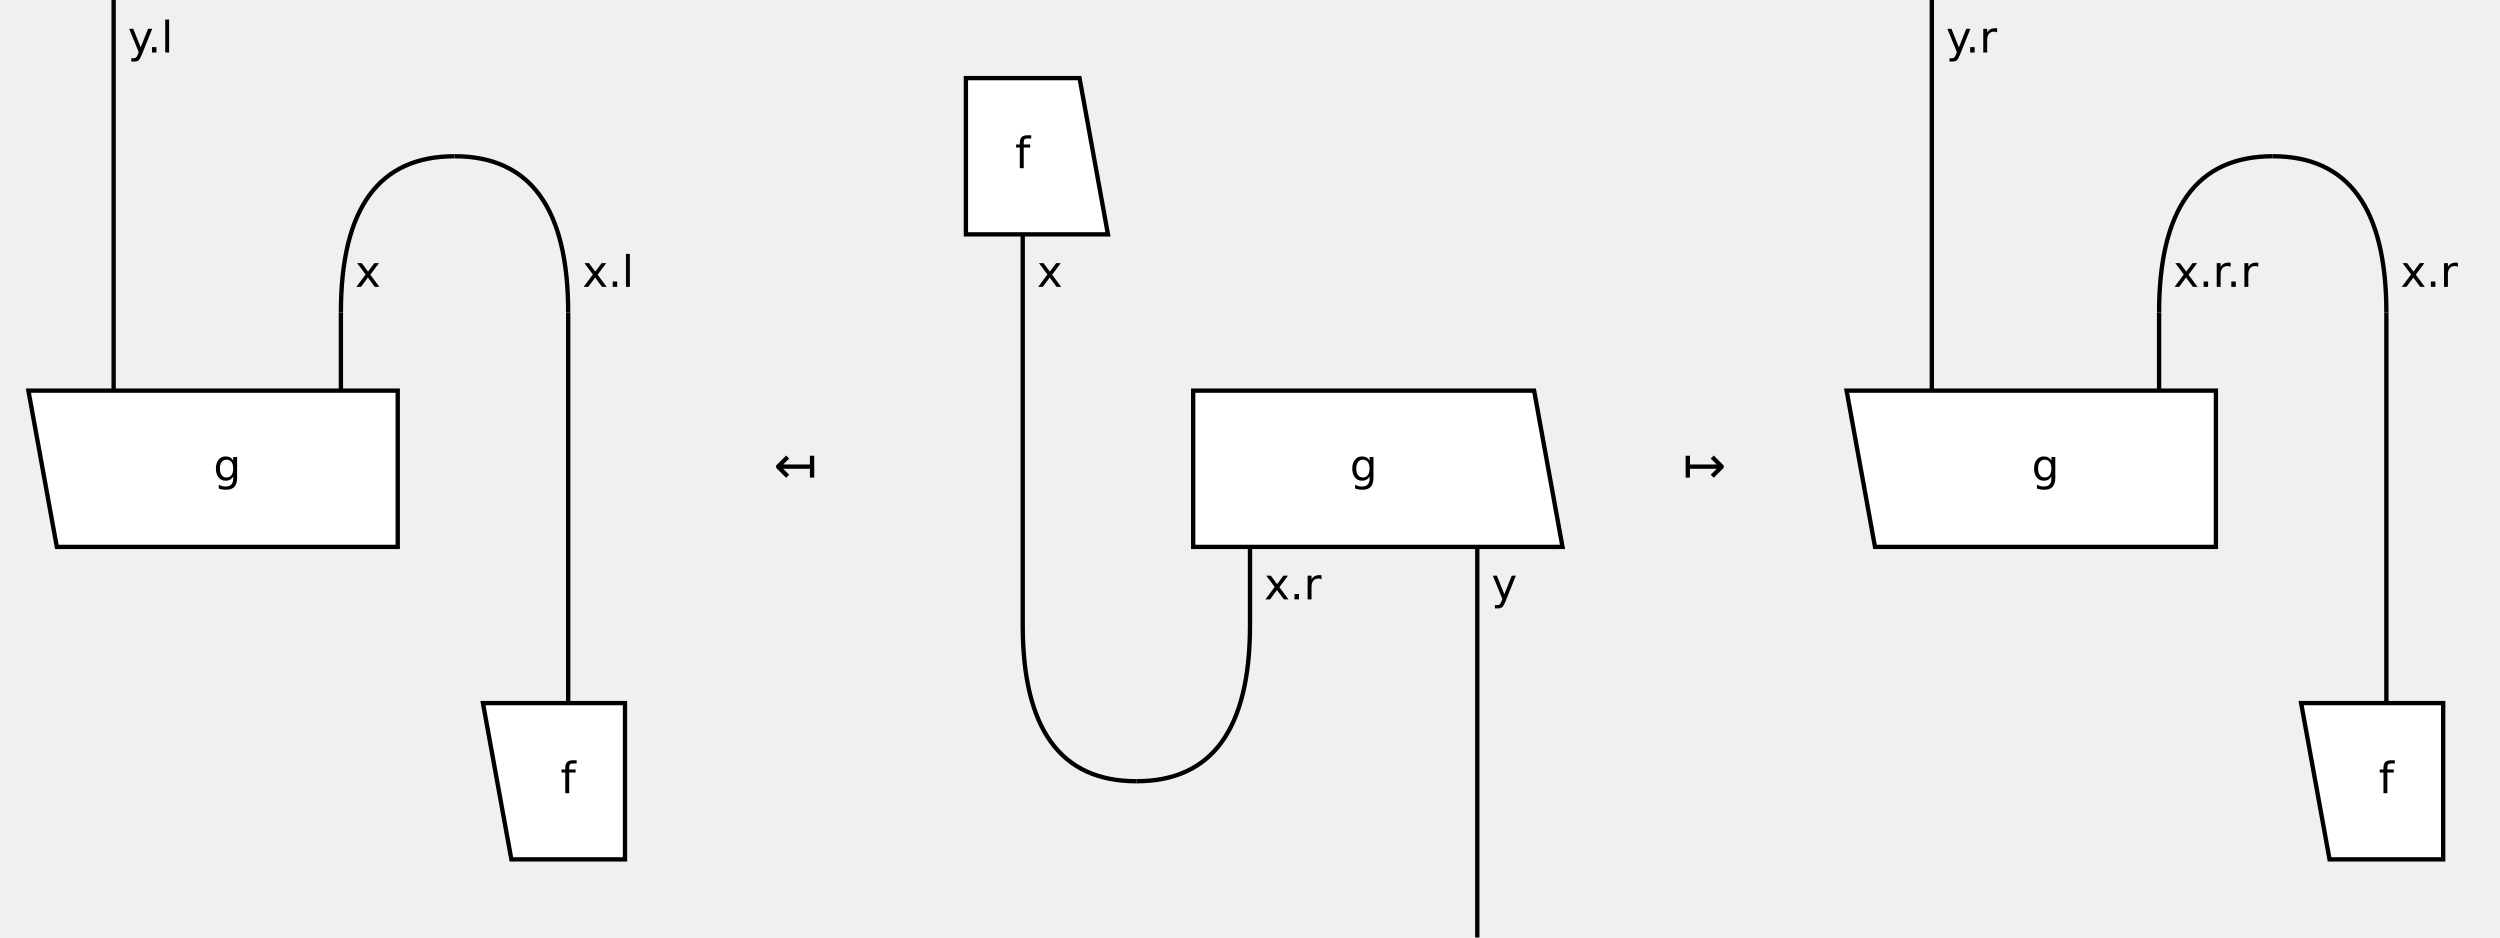
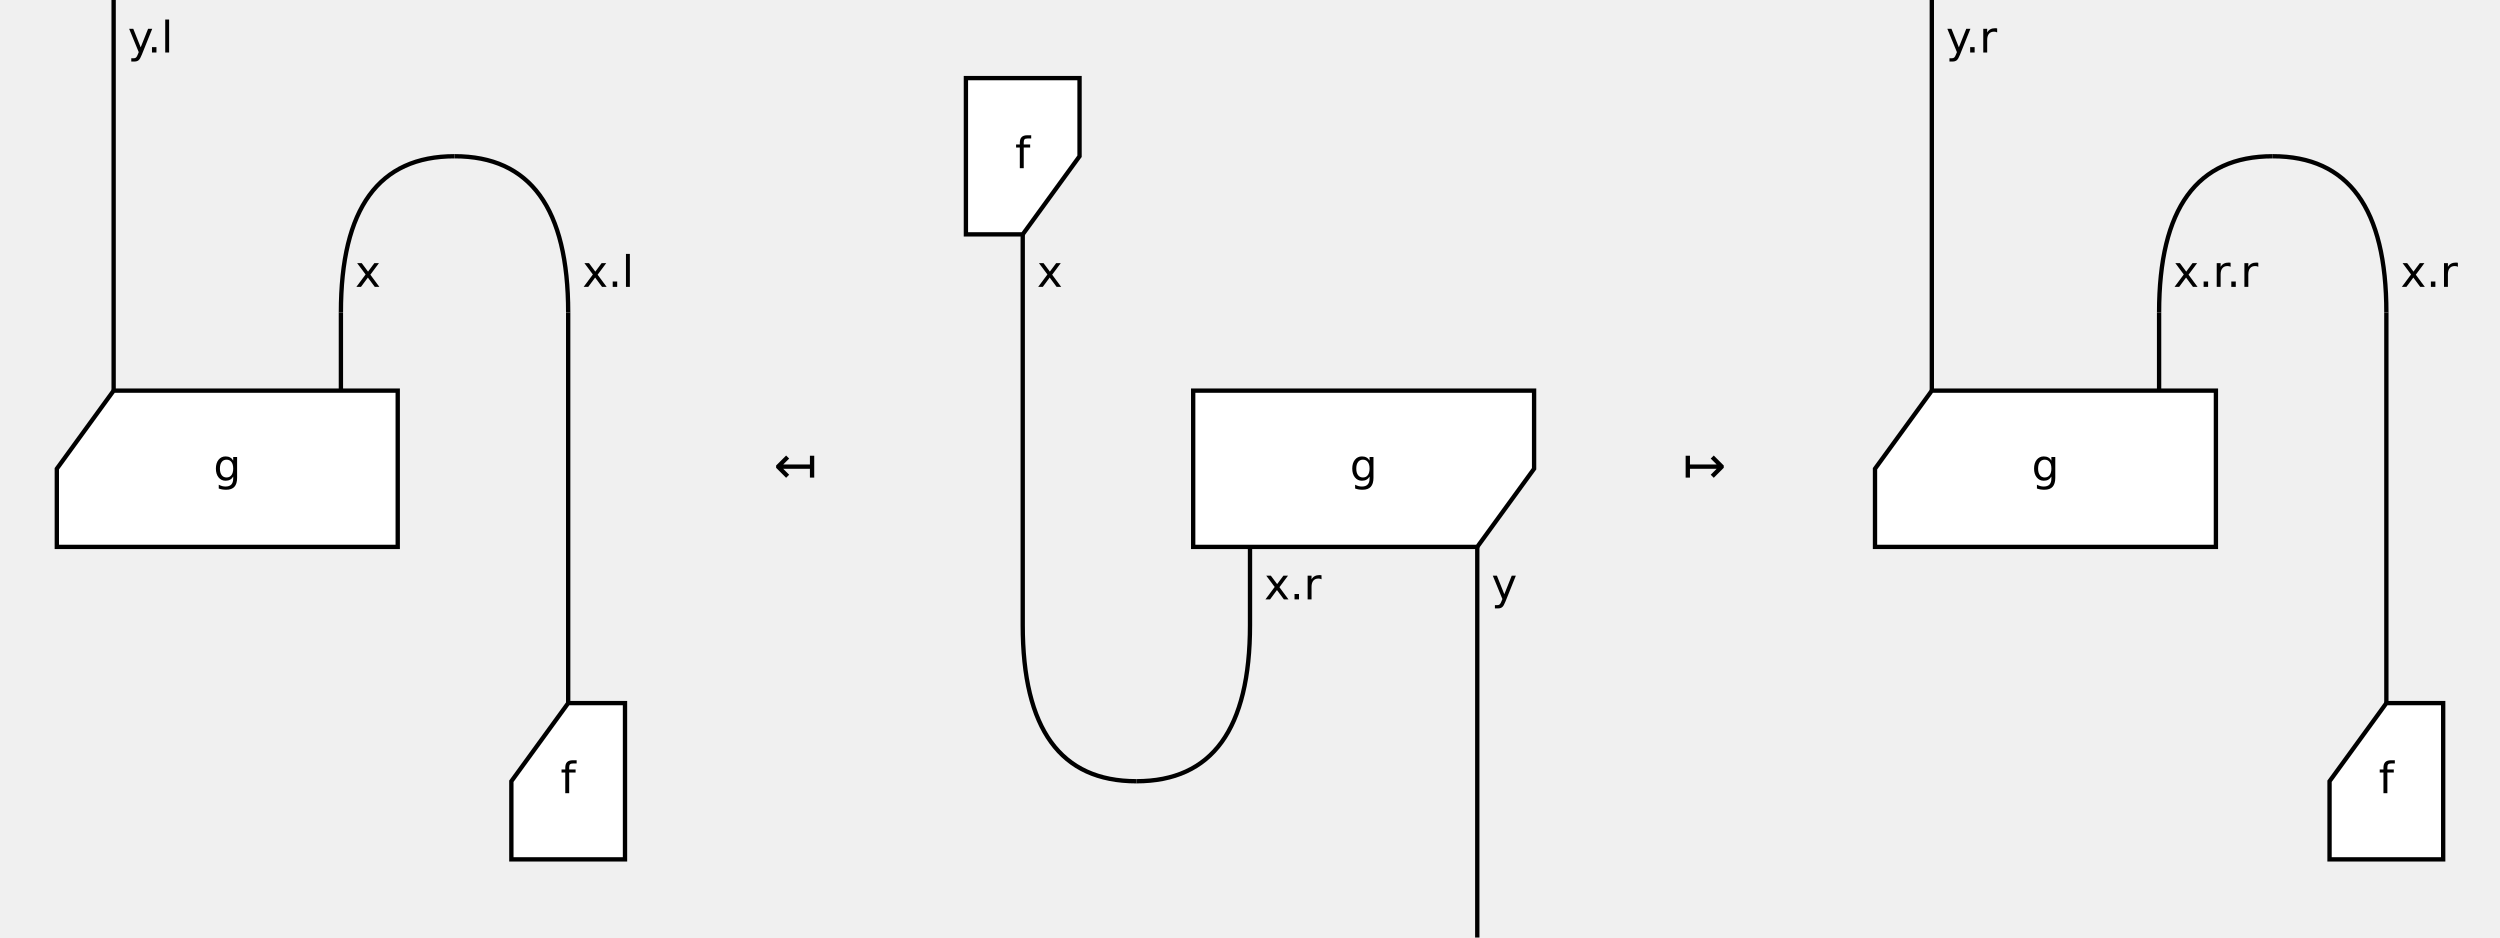
<svg xmlns="http://www.w3.org/2000/svg" xmlns:xlink="http://www.w3.org/1999/xlink" width="576pt" height="216pt" viewBox="0 0 576 216" version="1.1">
  <style type="text/css">@media (prefers-color-scheme: dark) {[id^="dark-stroke"] path { stroke: #ffffff !important; } [id^="dark-fill"] g, [id^="dark-fill"] use { fill: #ffffff !important; stroke: #ffffff !important; }}</style>
  <defs>
    <style type="text/css">*{stroke-linejoin: round; stroke-linecap: butt}</style>
  </defs>
  <g id="figure_1">
    <g id="patch_1">
      <path d="M 0 216  L 576 216  L 576 0  L 0 0  L 0 216  z " style="fill: none" />
    </g>
    <g id="axes_1">
      <g id="patch_2">
        <path d="M 0 216  L 576 216  L 576 0  L 0 0  L 0 216  z " clip-path="url(#p2dbdca69aa)" style="fill: none" />
      </g>
      <g id="dark-stroke-2">
        <path d="M 26.182 0  Q 26.182 90 26.182 90  " clip-path="url(#p2dbdca69aa)" style="fill: none; stroke: #000000; stroke-linejoin: miter" />
      </g>
      <g id="dark-stroke-3">
        <path d="M 104.727 36  Q 78.545 36 78.545 72  " clip-path="url(#p2dbdca69aa)" style="fill: none; stroke: #000000; stroke-linejoin: miter" />
      </g>
      <g id="dark-stroke-4">
        <path d="M 104.727 36  Q 130.909 36 130.909 72  " clip-path="url(#p2dbdca69aa)" style="fill: none; stroke: #000000; stroke-linejoin: miter" />
      </g>
      <g id="dark-stroke-6">
        <path d="M 78.545 72  Q 78.545 90 78.545 90  " clip-path="url(#p2dbdca69aa)" style="fill: none; stroke: #000000; stroke-linejoin: miter" />
      </g>
      <g id="dark-stroke-8">
        <path d="M 130.909 72  Q 130.909 162 130.909 162  " clip-path="url(#p2dbdca69aa)" style="fill: none; stroke: #000000; stroke-linejoin: miter" />
      </g>
      <g id="dark-stroke-10">
        <path d="M 235.636 54  Q 235.636 144 235.636 144  " clip-path="url(#p2dbdca69aa)" style="fill: none; stroke: #000000; stroke-linejoin: miter" />
      </g>
      <g id="dark-stroke-12">
        <path d="M 288 126  Q 288 144 288 144  " clip-path="url(#p2dbdca69aa)" style="fill: none; stroke: #000000; stroke-linejoin: miter" />
      </g>
      <g id="dark-stroke-14">
        <path d="M 340.364 126  Q 340.364 216 340.364 216  " clip-path="url(#p2dbdca69aa)" style="fill: none; stroke: #000000; stroke-linejoin: miter" />
      </g>
      <g id="dark-stroke-15">
        <path d="M 235.636 144  Q 235.636 180 261.818 180  " clip-path="url(#p2dbdca69aa)" style="fill: none; stroke: #000000; stroke-linejoin: miter" />
      </g>
      <g id="dark-stroke-16">
        <path d="M 288 144  Q 288 180 261.818 180  " clip-path="url(#p2dbdca69aa)" style="fill: none; stroke: #000000; stroke-linejoin: miter" />
      </g>
      <g id="dark-stroke-18">
        <path d="M 445.091 0  Q 445.091 90 445.091 90  " clip-path="url(#p2dbdca69aa)" style="fill: none; stroke: #000000; stroke-linejoin: miter" />
      </g>
      <g id="dark-stroke-19">
        <path d="M 523.636 36  Q 497.455 36 497.455 72  " clip-path="url(#p2dbdca69aa)" style="fill: none; stroke: #000000; stroke-linejoin: miter" />
      </g>
      <g id="dark-stroke-20">
        <path d="M 523.636 36  Q 549.818 36 549.818 72  " clip-path="url(#p2dbdca69aa)" style="fill: none; stroke: #000000; stroke-linejoin: miter" />
      </g>
      <g id="dark-stroke-22">
        <path d="M 497.455 72  Q 497.455 90 497.455 90  " clip-path="url(#p2dbdca69aa)" style="fill: none; stroke: #000000; stroke-linejoin: miter" />
      </g>
      <g id="dark-stroke-24">
        <path d="M 549.818 72  Q 549.818 162 549.818 162  " clip-path="url(#p2dbdca69aa)" style="fill: none; stroke: #000000; stroke-linejoin: miter" />
      </g>
      <g id="patch_3">
-         <path d="M 13.091 126  L 6.545 90  L 91.636 90  L 91.636 126  z " clip-path="url(#p2dbdca69aa)" style="fill: #ffffff; stroke: #000000; stroke-linejoin: miter" />
+         <path d="M 13.091 126  L 13.091 108  L 26.182 90  L 91.636 90  L 91.636 126  z " clip-path="url(#p2dbdca69aa)" style="fill: #ffffff; stroke: #000000; stroke-linejoin: miter" />
      </g>
      <g id="patch_4">
-         <path d="M 117.818 198  L 111.273 162  L 144 162  L 144 198  z " clip-path="url(#p2dbdca69aa)" style="fill: #ffffff; stroke: #000000; stroke-linejoin: miter" />
+         <path d="M 117.818 198  L 117.818 180  L 130.909 162  L 144 162  L 144 198  z " clip-path="url(#p2dbdca69aa)" style="fill: #ffffff; stroke: #000000; stroke-linejoin: miter" />
      </g>
      <g id="patch_5">
-         <path d="M 222.545 54  L 222.545 18  L 248.727 18  L 255.273 54  z " clip-path="url(#p2dbdca69aa)" style="fill: #ffffff; stroke: #000000; stroke-linejoin: miter" />
+         <path d="M 222.545 54  L 222.545 18  L 248.727 18  L 248.727 36  L 235.636 54  z " clip-path="url(#p2dbdca69aa)" style="fill: #ffffff; stroke: #000000; stroke-linejoin: miter" />
      </g>
      <g id="patch_6">
-         <path d="M 274.909 126  L 274.909 90  L 353.455 90  L 360 126  z " clip-path="url(#p2dbdca69aa)" style="fill: #ffffff; stroke: #000000; stroke-linejoin: miter" />
+         <path d="M 274.909 126  L 274.909 90  L 353.455 90  L 353.455 108  L 340.364 126  z " clip-path="url(#p2dbdca69aa)" style="fill: #ffffff; stroke: #000000; stroke-linejoin: miter" />
      </g>
      <g id="patch_7">
-         <path d="M 432 126  L 425.455 90  L 510.545 90  L 510.545 126  z " clip-path="url(#p2dbdca69aa)" style="fill: #ffffff; stroke: #000000; stroke-linejoin: miter" />
+         <path d="M 432 126  L 432 108  L 445.091 90  L 510.545 90  L 510.545 126  z " clip-path="url(#p2dbdca69aa)" style="fill: #ffffff; stroke: #000000; stroke-linejoin: miter" />
      </g>
      <g id="patch_8">
-         <path d="M 536.727 198  L 530.182 162  L 562.909 162  L 562.909 198  z " clip-path="url(#p2dbdca69aa)" style="fill: #ffffff; stroke: #000000; stroke-linejoin: miter" />
+         <path d="M 536.727 198  L 536.727 180  L 549.818 162  L 562.909 162  L 562.909 198  z " clip-path="url(#p2dbdca69aa)" style="fill: #ffffff; stroke: #000000; stroke-linejoin: miter" />
      </g>
      <g id="PathCollection_1">
        <defs>
          <path id="C0_0_01ec529ced" d="M 0 4.759  C 1.262 4.759 2.473 4.258 3.365 3.365  C 4.258 2.473 4.759 1.262 4.759 -0  C 4.759 -1.262 4.258 -2.473 3.365 -3.365  C 2.473 -4.258 1.262 -4.759 0 -4.759  C -1.262 -4.759 -2.473 -4.258 -3.365 -3.365  C -4.258 -2.473 -4.759 -1.262 -4.759 0  C -4.759 1.262 -4.258 2.473 -3.365 3.365  C -2.473 4.258 -1.262 4.759 0 4.759  z " />
        </defs>
        <g clip-path="url(#p2dbdca69aa)">
          <use xlink:href="#C0_0_01ec529ced" x="183.273" y="108" style="fill: none" />
        </g>
        <g clip-path="url(#p2dbdca69aa)">
          <use xlink:href="#C0_0_01ec529ced" x="392.727" y="108" style="fill: none" />
        </g>
      </g>
      <g id="dark-fill-1">
        <g transform="translate(29.45454 12.09844) scale(0.1 -0.1)">
          <defs>
            <path id="DejaVuSans-79" d="M 2059 -325  Q 1816 -950 1584 -1140  Q 1353 -1331 966 -1331  L 506 -1331  L 506 -850  L 844 -850  Q 1081 -850 1212 -737  Q 1344 -625 1503 -206  L 1606 56  L 191 3500  L 800 3500  L 1894 763  L 2988 3500  L 3597 3500  L 2059 -325  z " transform="scale(0.015625)" />
            <path id="DejaVuSans-2e" d="M 684 794  L 1344 794  L 1344 0  L 684 0  L 684 794  z " transform="scale(0.015625)" />
            <path id="DejaVuSans-6c" d="M 603 4863  L 1178 4863  L 1178 0  L 603 0  L 603 4863  z " transform="scale(0.015625)" />
          </defs>
          <use xlink:href="#DejaVuSans-79" />
          <use xlink:href="#DejaVuSans-2e" transform="translate(44.92969 0)" />
          <use xlink:href="#DejaVuSans-6c" transform="translate(76.7168 0)" />
        </g>
      </g>
      <g id="dark-fill-5">
        <g transform="translate(81.81818 66.09844) scale(0.1 -0.1)">
          <defs>
            <path id="DejaVuSans-78" d="M 3513 3500  L 2247 1797  L 3578 0  L 2900 0  L 1881 1375  L 863 0  L 184 0  L 1544 1831  L 300 3500  L 978 3500  L 1906 2253  L 2834 3500  L 3513 3500  z " transform="scale(0.015625)" />
          </defs>
          <use xlink:href="#DejaVuSans-78" />
        </g>
      </g>
      <g id="dark-fill-7">
        <g transform="translate(134.1818 66.09844) scale(0.1 -0.1)">
          <use xlink:href="#DejaVuSans-78" />
          <use xlink:href="#DejaVuSans-2e" transform="translate(59.17969 0)" />
          <use xlink:href="#DejaVuSans-6c" transform="translate(90.9668 0)" />
        </g>
      </g>
      <g id="dark-fill-9">
        <g transform="translate(238.9091 66.09844) scale(0.1 -0.1)">
          <use xlink:href="#DejaVuSans-78" />
        </g>
      </g>
      <g id="dark-fill-11">
        <g transform="translate(291.2727 138.0984) scale(0.1 -0.1)">
          <defs>
            <path id="DejaVuSans-72" d="M 2631 2963  Q 2534 3019 2420 3045  Q 2306 3072 2169 3072  Q 1681 3072 1420 2755  Q 1159 2438 1159 1844  L 1159 0  L 581 0  L 581 3500  L 1159 3500  L 1159 2956  Q 1341 3275 1631 3429  Q 1922 3584 2338 3584  Q 2397 3584 2469 3576  Q 2541 3569 2628 3553  L 2631 2963  z " transform="scale(0.015625)" />
          </defs>
          <use xlink:href="#DejaVuSans-78" />
          <use xlink:href="#DejaVuSans-2e" transform="translate(59.17969 0)" />
          <use xlink:href="#DejaVuSans-72" transform="translate(90.9668 0)" />
        </g>
      </g>
      <g id="dark-fill-13">
        <g transform="translate(343.6364 138.0984) scale(0.1 -0.1)">
          <use xlink:href="#DejaVuSans-79" />
        </g>
      </g>
      <g id="dark-fill-17">
        <g transform="translate(448.3636 12.09844) scale(0.1 -0.1)">
          <use xlink:href="#DejaVuSans-79" />
          <use xlink:href="#DejaVuSans-2e" transform="translate(44.92969 0)" />
          <use xlink:href="#DejaVuSans-72" transform="translate(76.7168 0)" />
        </g>
      </g>
      <g id="dark-fill-21">
        <g transform="translate(500.7273 66.09844) scale(0.1 -0.1)">
          <use xlink:href="#DejaVuSans-78" />
          <use xlink:href="#DejaVuSans-2e" transform="translate(59.17969 0)" />
          <use xlink:href="#DejaVuSans-72" transform="translate(90.9668 0)" />
          <use xlink:href="#DejaVuSans-2e" transform="translate(122.9551 0)" />
          <use xlink:href="#DejaVuSans-72" transform="translate(154.7422 0)" />
        </g>
      </g>
      <g id="dark-fill-23">
        <g transform="translate(553.0909 66.09844) scale(0.1 -0.1)">
          <use xlink:href="#DejaVuSans-78" />
          <use xlink:href="#DejaVuSans-2e" transform="translate(59.17969 0)" />
          <use xlink:href="#DejaVuSans-72" transform="translate(90.9668 0)" />
        </g>
      </g>
      <g id="text_1">
        <g transform="translate(49.18942 110.7594) scale(0.1 -0.1)">
          <defs>
            <path id="DejaVuSans-67" d="M 2906 1791  Q 2906 2416 2648 2759  Q 2391 3103 1925 3103  Q 1463 3103 1205 2759  Q 947 2416 947 1791  Q 947 1169 1205 825  Q 1463 481 1925 481  Q 2391 481 2648 825  Q 2906 1169 2906 1791  z M 3481 434  Q 3481 -459 3084 -895  Q 2688 -1331 1869 -1331  Q 1566 -1331 1297 -1286  Q 1028 -1241 775 -1147  L 775 -588  Q 1028 -725 1275 -790  Q 1522 -856 1778 -856  Q 2344 -856 2625 -561  Q 2906 -266 2906 331  L 2906 616  Q 2728 306 2450 153  Q 2172 0 1784 0  Q 1141 0 747 490  Q 353 981 353 1791  Q 353 2603 747 3093  Q 1141 3584 1784 3584  Q 2172 3584 2450 3431  Q 2728 3278 2906 2969  L 2906 3500  L 3481 3500  L 3481 434  z " transform="scale(0.015625)" />
          </defs>
          <use xlink:href="#DejaVuSans-67" />
        </g>
      </g>
      <g id="text_2">
        <g transform="translate(129.1489 182.7594) scale(0.1 -0.1)">
          <defs>
            <path id="DejaVuSans-66" d="M 2375 4863  L 2375 4384  L 1825 4384  Q 1516 4384 1395 4259  Q 1275 4134 1275 3809  L 1275 3500  L 2222 3500  L 2222 3053  L 1275 3053  L 1275 0  L 697 0  L 697 3053  L 147 3053  L 147 3500  L 697 3500  L 697 3744  Q 697 4328 969 4595  Q 1241 4863 1831 4863  L 2375 4863  z " transform="scale(0.015625)" />
          </defs>
          <use xlink:href="#DejaVuSans-66" />
        </g>
      </g>
      <g id="text_3">
        <g transform="translate(233.8762 38.75937) scale(0.1 -0.1)">
          <use xlink:href="#DejaVuSans-66" />
        </g>
      </g>
      <g id="text_4">
        <g transform="translate(311.0076 110.7594) scale(0.1 -0.1)">
          <use xlink:href="#DejaVuSans-67" />
        </g>
      </g>
      <g id="text_5">
        <g transform="translate(468.0985 110.7594) scale(0.1 -0.1)">
          <use xlink:href="#DejaVuSans-67" />
        </g>
      </g>
      <g id="text_6">
        <g transform="translate(548.058 182.7594) scale(0.1 -0.1)">
          <use xlink:href="#DejaVuSans-66" />
        </g>
      </g>
      <g id="dark-fill-25">
        <g transform="translate(175.8927 111.3113) scale(0.12 -0.12)">
          <defs>
            <path id="DejaVuSans-21a4" d="M 4466 1741  L 1188 1741  L 1916 1013  L 1541 638  L 313 1866  L 313 2147  L 1541 3375  L 1916 3000  L 1188 2272  L 4466 2272  L 4466 3350  L 4997 3350  L 4997 663  L 4466 663  L 4466 1741  z " transform="scale(0.015625)" />
          </defs>
          <use xlink:href="#DejaVuSans-21a4" transform="translate(19.48242 0.265625)" />
        </g>
      </g>
      <g id="dark-fill-26">
        <g transform="translate(385.3473 111.3113) scale(0.12 -0.12)">
          <defs>
            <path id="DejaVuSans-21a6" d="M 4175 1741  L 897 1741  L 897 663  L 366 663  L 366 3350  L 897 3350  L 897 2272  L 4175 2272  L 3447 3000  L 3822 3375  L 5050 2147  L 5050 1866  L 3822 638  L 3447 1013  L 4175 1741  z " transform="scale(0.015625)" />
          </defs>
          <use xlink:href="#DejaVuSans-21a6" transform="translate(19.48242 0.265625)" />
        </g>
      </g>
    </g>
  </g>
  <defs>
    <clipPath id="p2dbdca69aa">
      <rect x="0" y="0" width="576" height="216" />
    </clipPath>
  </defs>
</svg>
